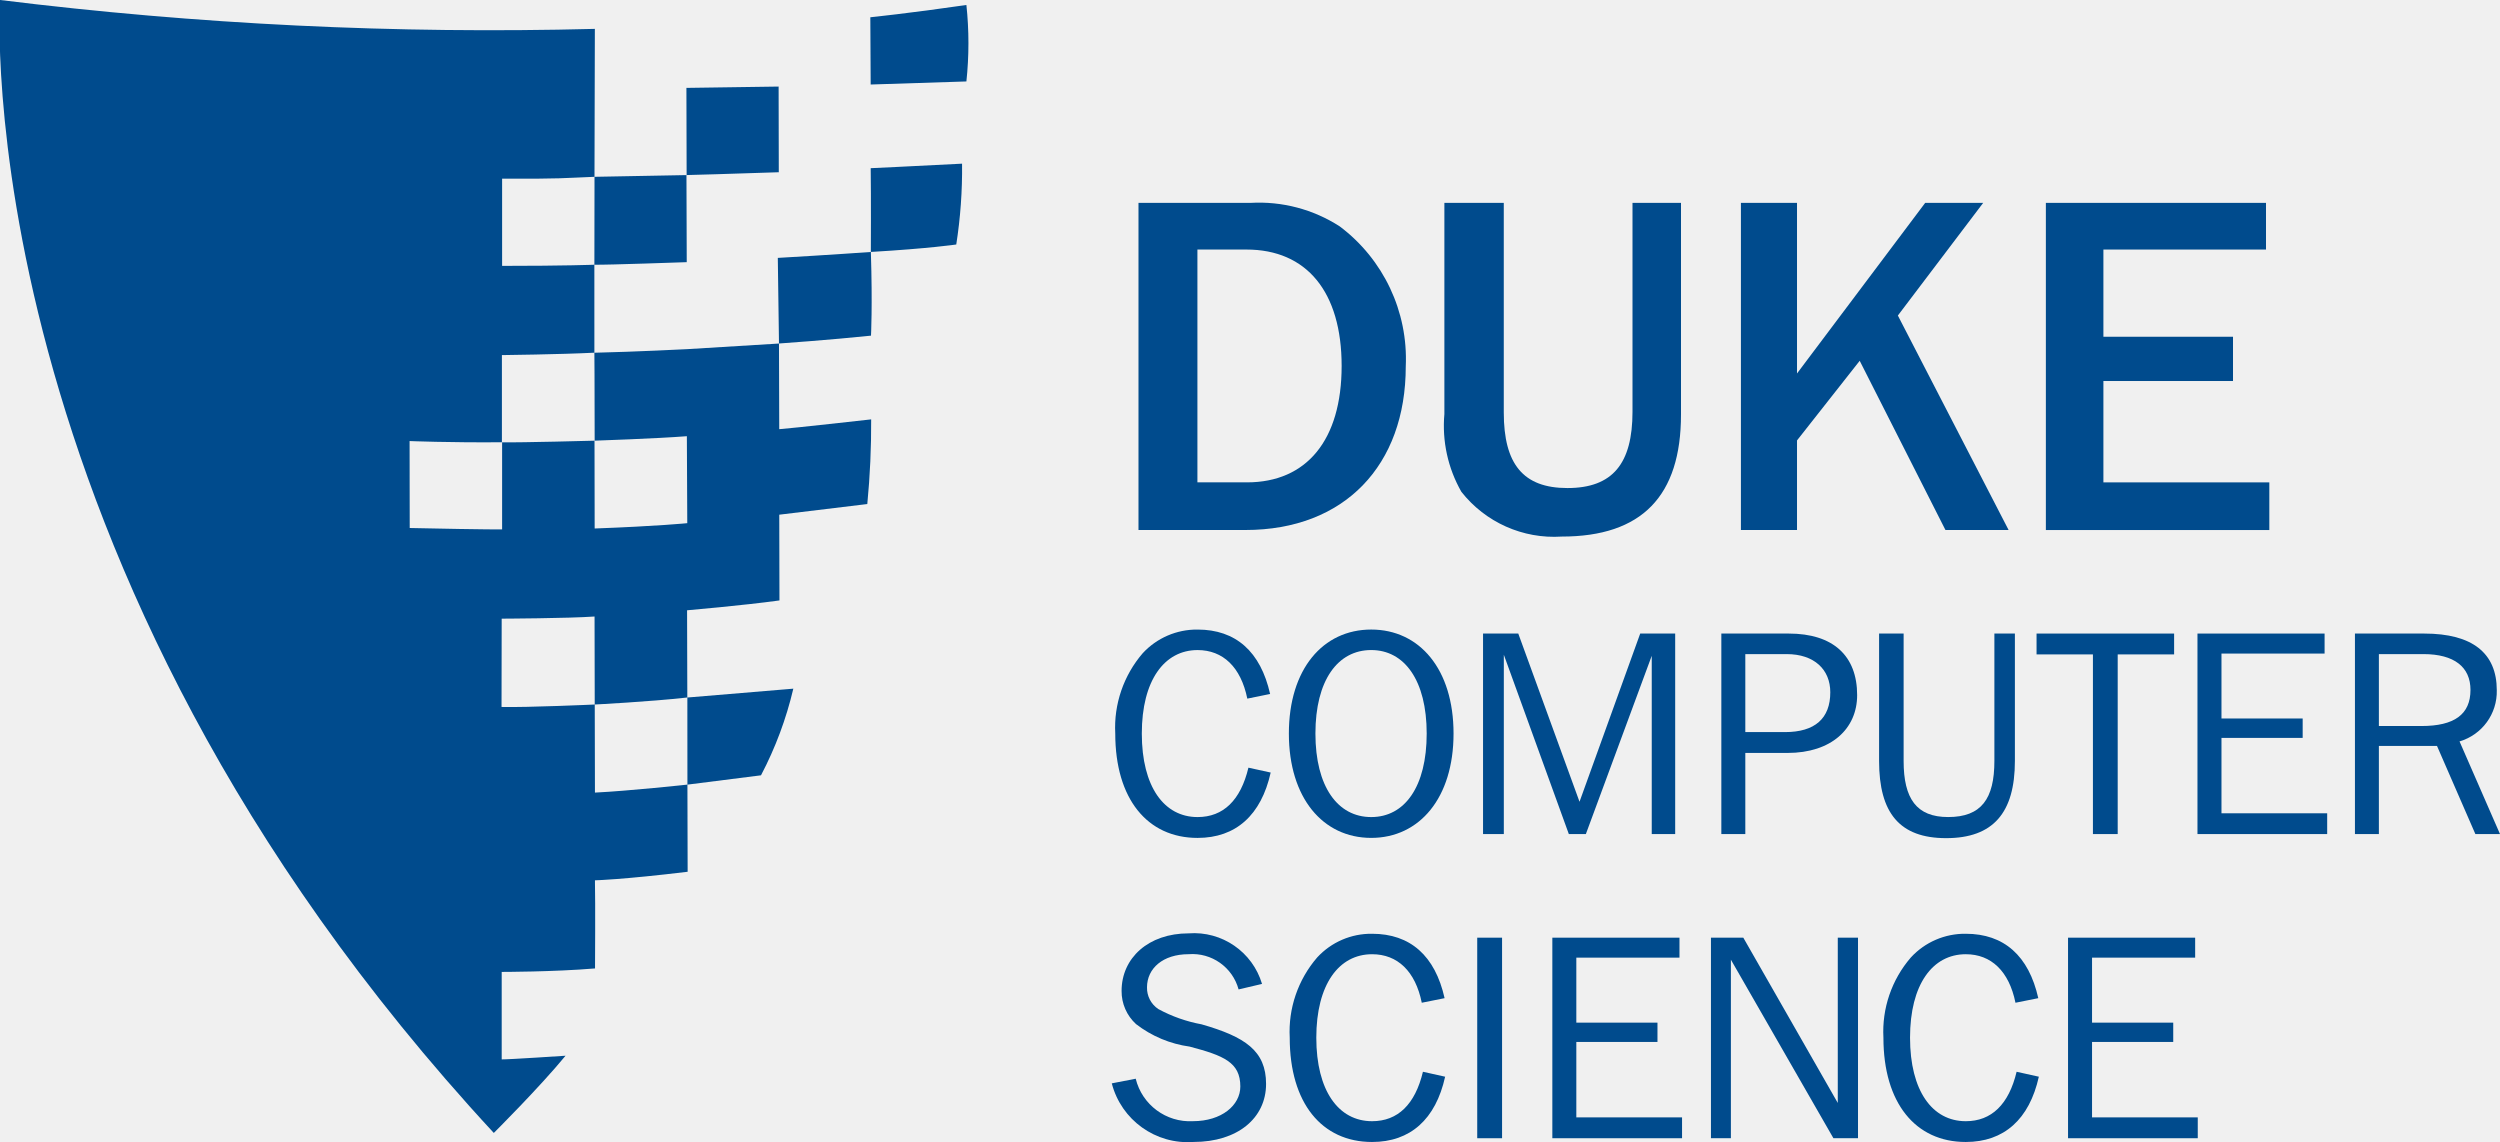
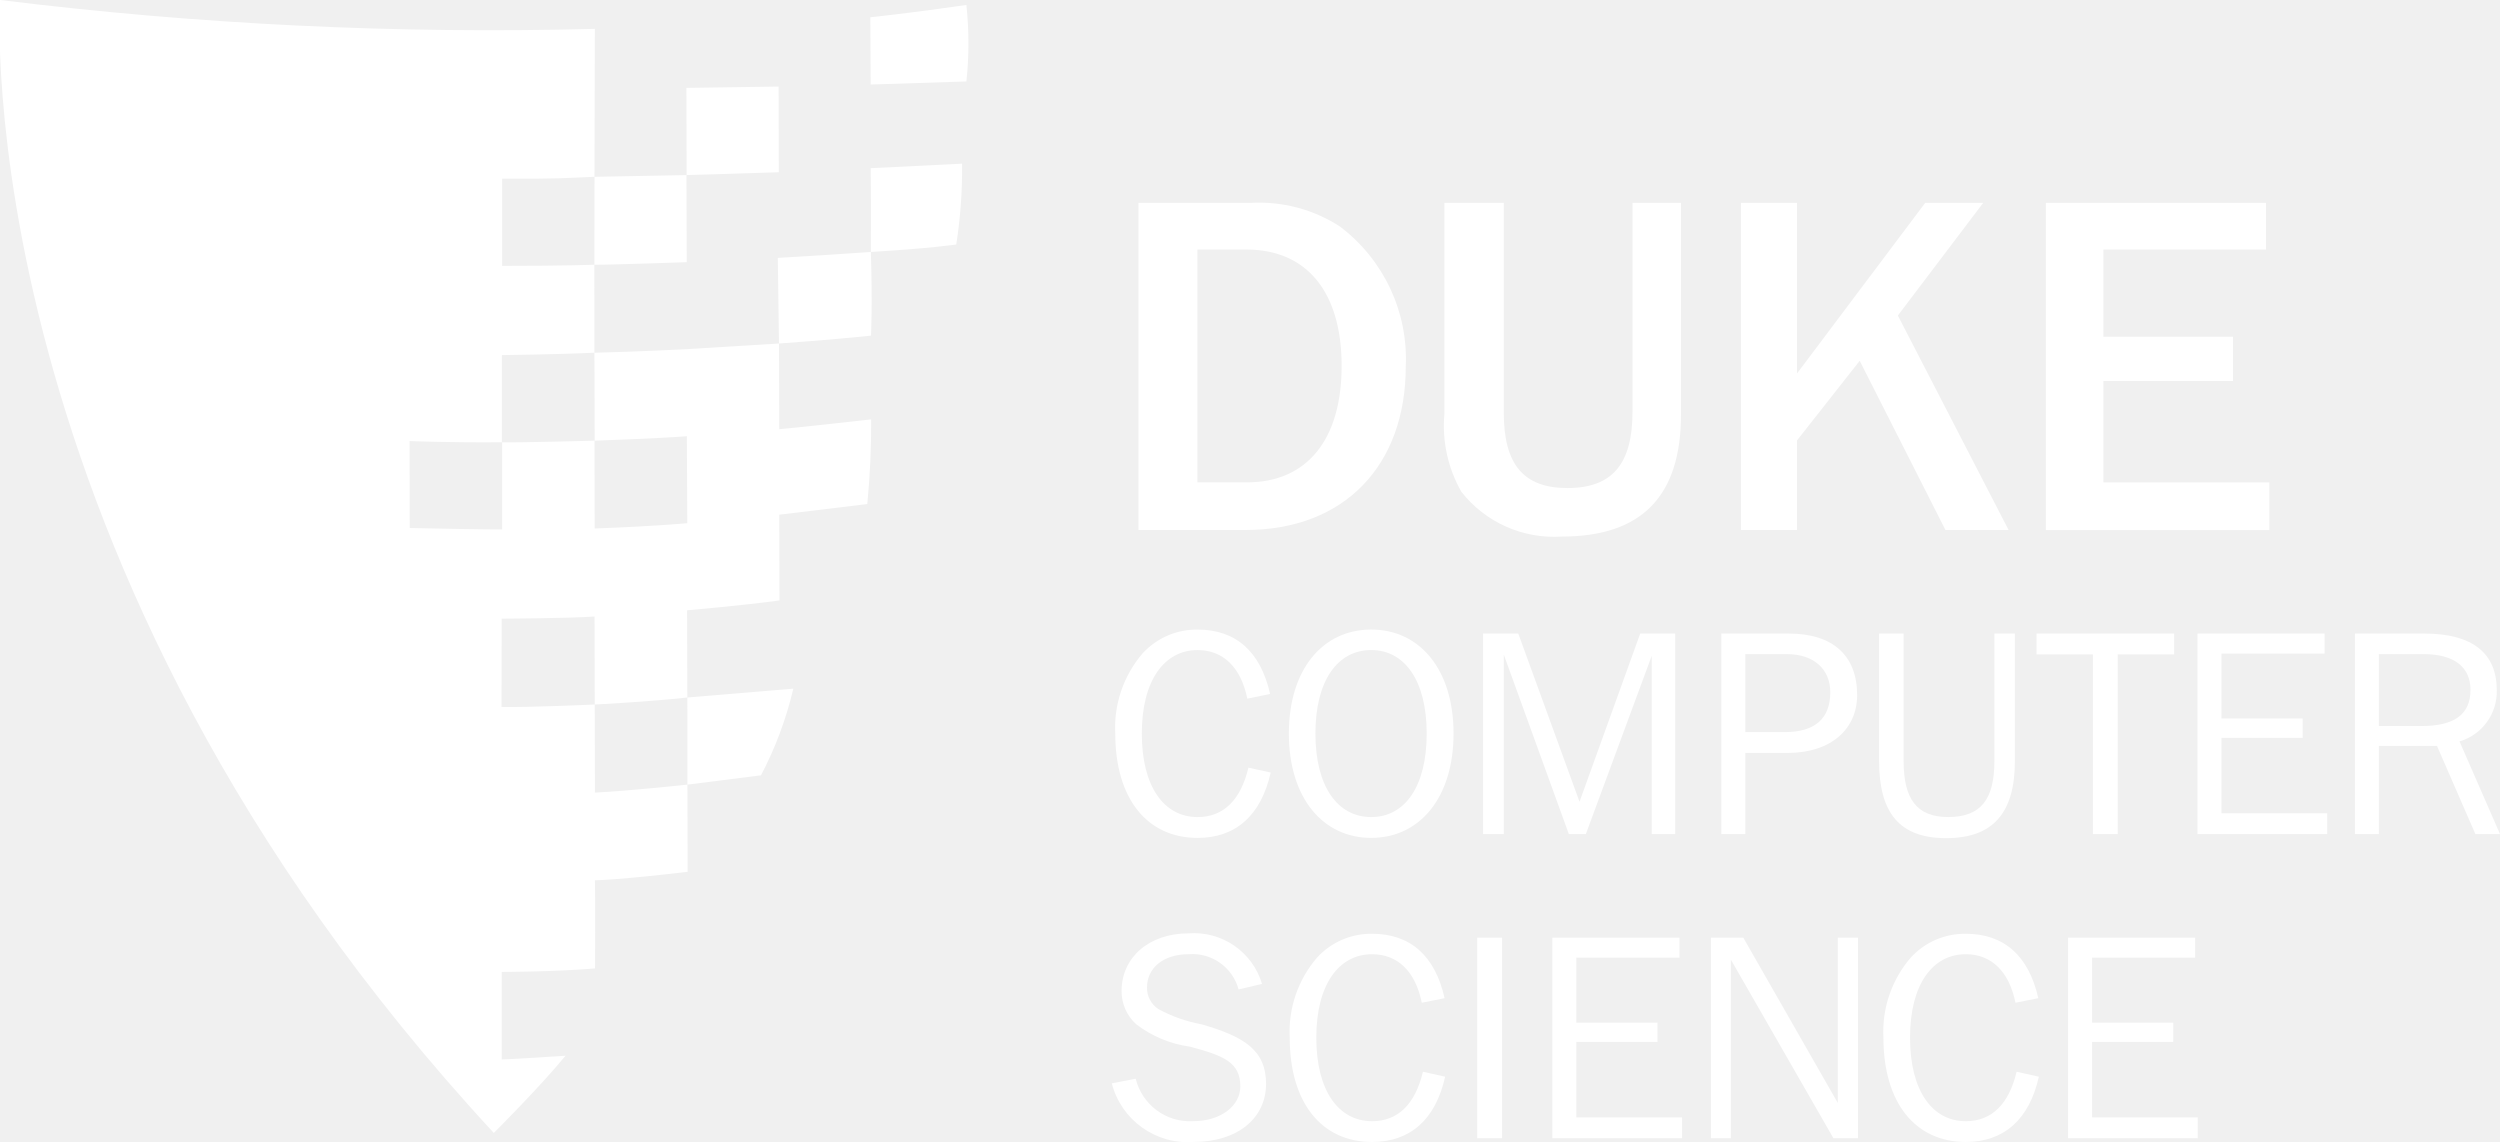
<svg xmlns="http://www.w3.org/2000/svg" viewBox="0 0 116.453 53.194">
  <defs>
-     <style>.a{fill:none;}.b{fill:#004b8d;}</style>
+     <style>.a{fill:none;}.b{fill:#ffffff;}</style>
  </defs>
  <rect class="a" x="-9.287" y="-40.904" width="135.001" height="135.001" />
  <path class="b" d="M36.286,16.001s2.399-.168,4.286-.366c0,0,.074-1.382-.006-3.898,0,0-2.04.145-4.335.276Zm-8.599.43s.013,1.382.013,4.096c0,0,2.888-.097,4.295-.208l.019,4.051s-1.352.138-4.314.248c0,0-.007-4.029-.007-4.091,0,0-3.446.095-4.304.076v4.056s-.44.019-4.304-.064l-.006-4.05s1.831.076,4.3.056V16.541s2.691-.031,4.308-.112l-.001-4.098s-1.343.054-4.297.054V8.324c2.814.01,2.813-.03,4.303-.088,0,0,.017-5.692.017-6.891A185.951,185.951,0,0,1-.001-.001S-1.688,26.084,23.002,52.774c0,0,2.127-2.117,3.342-3.597,0,0-2.667.178-2.974.171V45.273s2.409,0,4.347-.162c0,0,.019-3.076-.004-4.105,0,0,1.271-.029,4.318-.398l-.01-4.06s-2.735.296-4.308.372l-.009-4.103s-3.147.143-4.342.114l.007-4.113s3.102-.013,4.326-.1l.008,4.099s2.55-.129,4.313-.327l-.011-4.062s2.641-.228,4.303-.459l-.009-3.994L40.4,23.479a38.79,38.79,0,0,0,.18-3.944s-3.734.419-4.282.457l-.012-3.99L32,16.264S29.641,16.386,27.687,16.431ZM45.016.232c-2.68.389-4.475.572-4.475.572l.016,3.133,4.459-.143A16.805,16.805,0,0,0,45.016.232Zm-13.027,11.98-.013-4.056c-.414.007-4.283.08-4.283.08l-.006,4.095C28.237,12.345,31.988,12.212,31.988,12.212Zm4.288-4.189s-.008-3.581-.008-3.991c0,0-3.667.055-4.295.062l.01,4.06S34.177,8.098,36.276,8.023Zm-.829,28.092a17.083,17.083,0,0,0,1.506-4.036l-4.936.412.003,4.058ZM40.558,7.834c.02,1.323.007,3.902.007,3.902,2.693-.157,3.979-.347,3.979-.347A22.706,22.706,0,0,0,44.814,7.624C42.384,7.751,40.558,7.834,40.558,7.834Z" />
  <path class="b" d="M58.258,9.45a6.927,6.927,0,0,1,4.149,1.096,7.724,7.724,0,0,1,3.075,6.523c0,4.608-2.854,7.619-7.466,7.619H53.032V9.45ZM55.777,22.469h2.306c2.787,0,4.412-1.974,4.412-5.423,0-3.447-1.625-5.422-4.434-5.422H55.777Z" />
  <path class="b" d="M70.048,9.45v9.769c0,2.394.9,3.515,2.964,3.515,2.11,0,3.032-1.142,3.032-3.557V9.45h2.259v9.856c0,3.799-1.821,5.688-5.555,5.688a5.49,5.49,0,0,1-4.676-2.086,6.199,6.199,0,0,1-.791-3.623V9.45Z" />
  <path class="b" d="M83.707,9.45v7.947L89.678,9.45h2.701l-3.974,5.248,5.158,9.99H90.621l-3.994-7.882-2.92,3.71v4.172H81.094V9.45Z" />
  <path class="b" d="M105.553,9.45V11.624H97.979v4.062h6.037v2.062H97.979v4.722h7.729v2.22H95.299V9.45Z" />
  <path class="b" d="M55.784,30.281c-1.547,0-2.597,1.412-2.597,3.889S54.223,38.06,55.784,38.06c1.198,0,2.006-.779,2.369-2.301l1.037.227c-.444,1.991-1.628,3.045-3.405,3.045-2.342,0-3.835-1.819-3.835-4.861a5.309,5.309,0,0,1,1.278-3.741,3.428,3.428,0,0,1,2.557-1.103c1.777,0,2.933,1.022,3.378,3l-1.062.217C57.802,31.074,56.968,30.281,55.784,30.281Z" />
  <path class="b" d="M60.037,34.169c0-3,1.587-4.844,3.836-4.844,2.247,0,3.835,1.844,3.835,4.844s-1.588,4.861-3.835,4.861C61.624,39.031,60.037,37.17,60.037,34.169Zm6.42,0c0-2.477-1.037-3.889-2.584-3.889-1.562,0-2.599,1.412-2.599,3.889S62.311,38.06,63.873,38.06,66.457,36.645,66.457,34.169Z" />
  <path class="b" d="M69.082,29.512h1.641l2.853,7.835,2.827-7.835h1.629v9.34H76.94V30.548l-3.069,8.304h-.793l-3.028-8.354v8.354h-.968Z" />
  <path class="b" d="M80.182,29.512H83.32c2.071,0,3.188,1.036,3.188,2.868,0,1.562-1.197,2.693-3.242,2.693H81.299v3.778H80.182Zm2.962,4.59c1.397,0,2.113-.634,2.113-1.855,0-1.054-.741-1.778-2.033-1.778H81.299v3.633Z" />
  <path class="b" d="M88.673,29.512v5.936c0,1.763.605,2.611,2.074,2.611,1.547,0,2.154-.849,2.154-2.611V29.512h.955v5.936c0,2.409-1.01,3.594-3.204,3.594-2.166,0-3.122-1.173-3.122-3.594V29.512Z" />
  <path class="b" d="M98.645,38.852H97.491V30.483H94.865v-.971h6.408v.971H98.645Z" />
  <path class="b" d="M102.361,29.512h5.921v.932H103.479v3.024h3.782v.904H103.479v3.512h4.924v.968h-6.042Z" />
  <path class="b" d="M109.696,29.512h3.228c2.249,0,3.379.916,3.379,2.637a2.421,2.421,0,0,1-1.735,2.387l1.885,4.316h-1.147l-1.787-4.104h-2.708v4.104h-1.115Zm1.115.957v3.35h1.98c1.533,0,2.287-.538,2.287-1.682,0-1.063-.754-1.668-2.192-1.668Z" />
  <path class="b" d="M52.903,50.248a2.6,2.6,0,0,0,2.666,1.978c1.333,0,2.207-.74,2.207-1.615,0-1.131-.78-1.44-2.356-1.858a5.265,5.265,0,0,1-2.502-1.049,2.065,2.065,0,0,1-.673-1.547c0-1.534,1.251-2.68,3.122-2.68a3.307,3.307,0,0,1,3.42,2.355l-1.092.257a2.231,2.231,0,0,0-2.328-1.641c-1.196,0-1.938.659-1.938,1.545a1.18,1.18,0,0,0,.525,1.009,6.822,6.822,0,0,0,2.019.713c2.02.58,3.002,1.228,3.002,2.775,0,1.588-1.32,2.704-3.379,2.704a3.656,3.656,0,0,1-3.808-2.73Z" />
  <path class="b" d="M63.913,44.449c-1.547,0-2.598,1.409-2.598,3.887,0,2.475,1.035,3.891,2.598,3.891,1.198,0,2.006-.782,2.369-2.303l1.034.23c-.442,1.991-1.626,3.041-3.403,3.041-2.343,0-3.836-1.816-3.836-4.858a5.289,5.289,0,0,1,1.279-3.738,3.417,3.417,0,0,1,2.557-1.103c1.777,0,2.935,1.021,3.378,3l-1.063.213C65.931,45.24,65.098,44.449,63.913,44.449Z" />
  <path class="b" d="M68.811,43.678h1.157V53.02H68.811Z" />
  <path class="b" d="M72.31,43.678H78.232v.93H73.427v3.028h3.78v.899h-3.78v3.514h4.925V53.02H72.31Z" />
  <path class="b" d="M79.698,43.678h1.507l4.401,7.699V43.678h.942V53.02H85.403l-4.776-8.317V53.02h-.929Z" />
  <path class="b" d="M91.568,44.449c-1.548,0-2.596,1.409-2.596,3.887,0,2.475,1.035,3.891,2.596,3.891,1.197,0,2.006-.782,2.368-2.303l1.036.23c-.444,1.991-1.628,3.041-3.404,3.041-2.343,0-3.836-1.816-3.836-4.858a5.285,5.285,0,0,1,1.279-3.738,3.415,3.415,0,0,1,2.557-1.103c1.776,0,2.934,1.021,3.378,3l-1.063.213C93.585,45.24,92.753,44.449,91.568,44.449Z" />
  <path class="b" d="M96.332,43.678h5.921v.93H97.45v3.028h3.782v.899H97.45v3.514h4.924V53.02H96.332Z" />
</svg>
